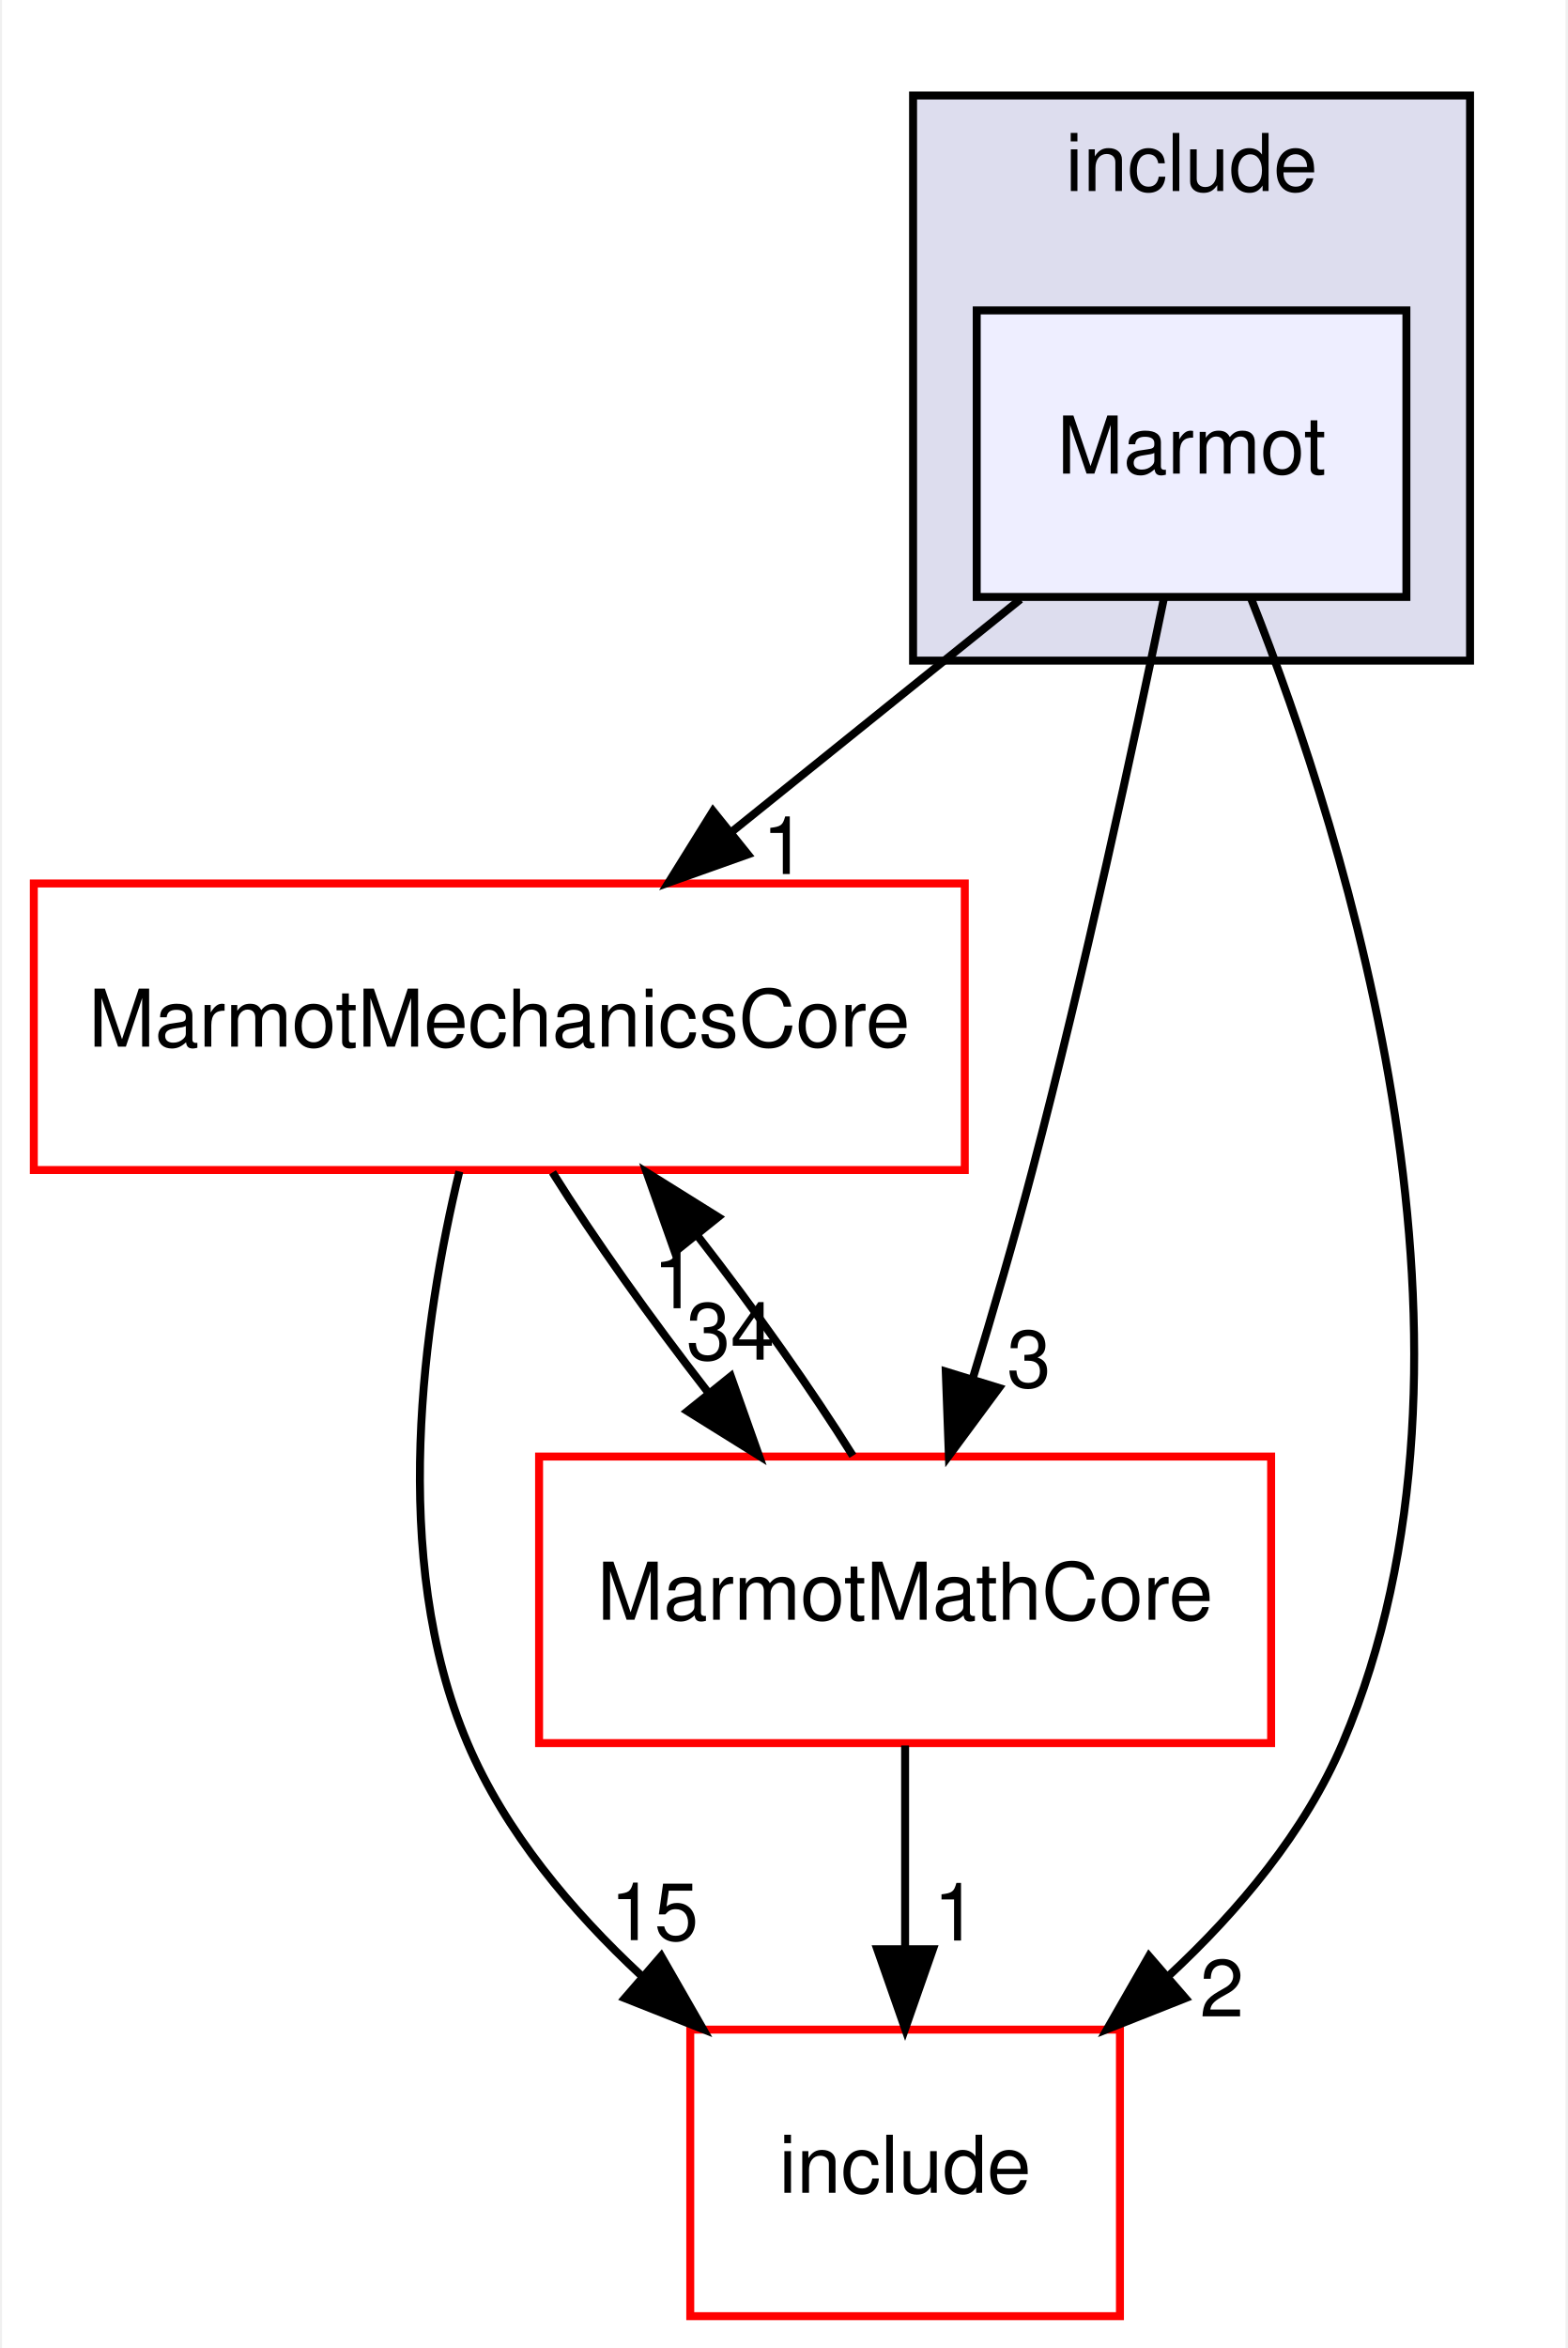
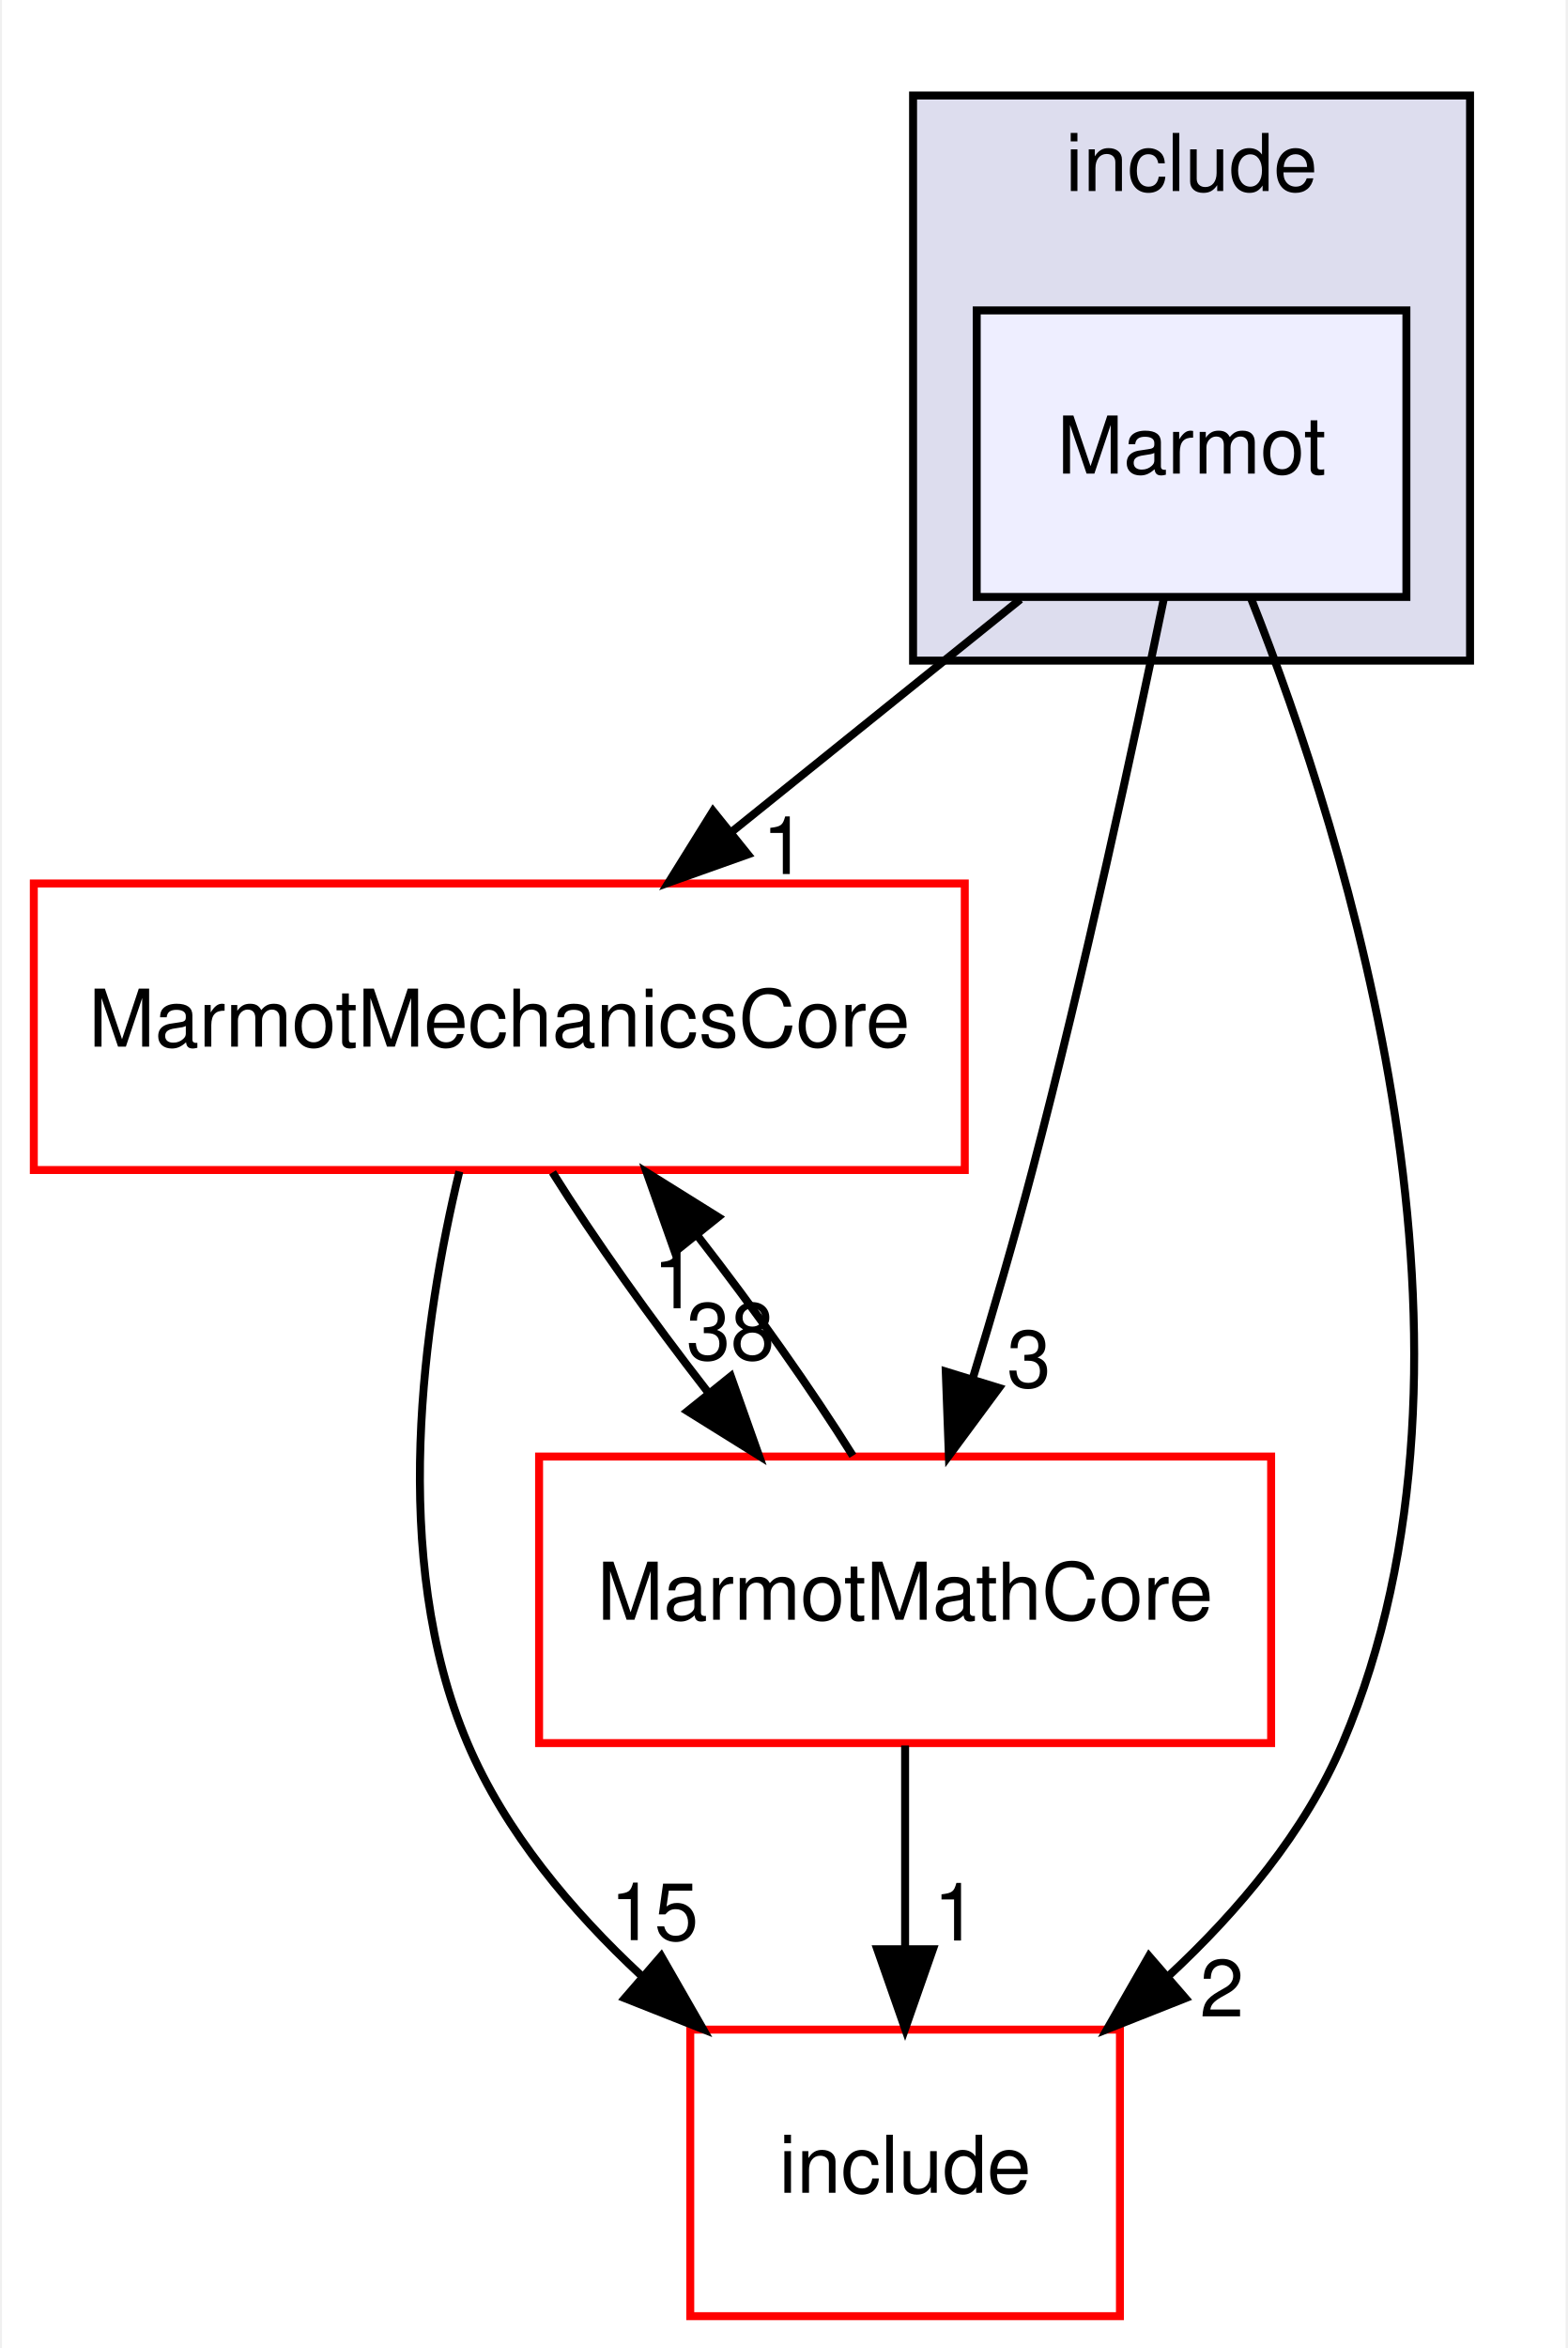
<svg xmlns="http://www.w3.org/2000/svg" xmlns:xlink="http://www.w3.org/1999/xlink" width="197pt" height="295pt" viewBox="0.00 0.00 196.50 295.00">
  <g id="graph0" class="graph" transform="scale(1 1) rotate(0) translate(4 291)">
    <polygon fill="white" stroke="transparent" points="-4,4 -4,-291 192.5,-291 192.5,4 -4,4" />
    <g id="clust1" class="cluster">
      <g id="a_clust1">
        <a xlink:href="dir_7a1ab5031ed028ea4c059c711d14cf0d.html" target="_top" xlink:title="include">
          <polygon fill="#ddddee" stroke="black" points="110.5,-208 110.5,-279 180.5,-279 180.5,-208 110.5,-208" />
          <text text-anchor="middle" x="145.5" y="-267" font-family="Helvetica,sans-Serif" font-size="10.00">include</text>
        </a>
      </g>
    </g>
    <g id="node1" class="node">
      <g id="a_node1">
        <a xlink:href="dir_e6c99e61a88c6eeecbcab6235d9f46dc.html" target="_top" xlink:title="Marmot">
          <polygon fill="#eeeeff" stroke="black" points="172.5,-252 118.5,-252 118.5,-216 172.5,-216 172.5,-252" />
          <text text-anchor="middle" x="145.5" y="-231.5" font-family="Helvetica,sans-Serif" font-size="10.00">Marmot</text>
        </a>
      </g>
    </g>
    <g id="node2" class="node">
      <g id="a_node2">
        <a xlink:href="dir_9969c29766c3ca5ea49aac3cac97384d.html" target="_top" xlink:title="MarmotMechanicsCore">
          <polygon fill="white" stroke="red" points="117,-180 0,-180 0,-144 117,-144 117,-180" />
          <text text-anchor="middle" x="58.5" y="-159.5" font-family="Helvetica,sans-Serif" font-size="10.00">MarmotMechanicsCore</text>
        </a>
      </g>
    </g>
    <g id="edge3" class="edge">
      <path fill="none" stroke="black" d="M123.99,-215.7C113.04,-206.88 99.55,-196.03 87.68,-186.47" />
      <polygon fill="black" stroke="black" points="89.74,-183.65 79.76,-180.1 85.36,-189.1 89.74,-183.65" />
      <g id="a_edge3-headlabel">
        <a xlink:href="dir_000008_000012.html" target="_top" xlink:title="1">
          <text text-anchor="middle" x="94.32" y="-181.19" font-family="Helvetica,sans-Serif" font-size="10.00">1</text>
        </a>
      </g>
    </g>
    <g id="node3" class="node">
      <g id="a_node3">
        <a xlink:href="dir_d44c64559bbebec7f509842c48db8b23.html" target="_top" xlink:title="include">
          <polygon fill="white" stroke="red" points="136.5,-36 82.5,-36 82.5,0 136.5,0 136.5,-36" />
          <text text-anchor="middle" x="109.5" y="-15.5" font-family="Helvetica,sans-Serif" font-size="10.00">include</text>
        </a>
      </g>
    </g>
    <g id="edge4" class="edge">
      <path fill="none" stroke="black" d="M153,-215.75C165.04,-185.38 185.31,-120.95 164.5,-72 159.77,-60.86 151.42,-50.93 142.63,-42.76" />
      <polygon fill="black" stroke="black" points="144.73,-39.95 134.88,-36.05 140.15,-45.24 144.73,-39.95" />
      <g id="a_edge4-headlabel">
        <a xlink:href="dir_000008_000002.html" target="_top" xlink:title="2">
          <text text-anchor="middle" x="149.31" y="-37.65" font-family="Helvetica,sans-Serif" font-size="10.00">2</text>
        </a>
      </g>
    </g>
    <g id="node4" class="node">
      <g id="a_node4">
        <a xlink:href="dir_39413a3592d49ba1372e049fbfe3e31f.html" target="_top" xlink:title="MarmotMathCore">
          <polygon fill="white" stroke="red" points="155.5,-108 63.5,-108 63.5,-72 155.5,-72 155.5,-108" />
          <text text-anchor="middle" x="109.5" y="-87.5" font-family="Helvetica,sans-Serif" font-size="10.00">MarmotMathCore</text>
        </a>
      </g>
    </g>
    <g id="edge5" class="edge">
      <path fill="none" stroke="black" d="M142.03,-215.85C138.3,-197.86 132.02,-168.81 125.5,-144 123.24,-135.41 120.53,-126.11 117.98,-117.74" />
      <polygon fill="black" stroke="black" points="121.3,-116.62 115,-108.1 114.61,-118.68 121.3,-116.62" />
      <g id="a_edge5-headlabel">
        <a xlink:href="dir_000008_000010.html" target="_top" xlink:title="3">
          <text text-anchor="middle" x="125.07" y="-116.71" font-family="Helvetica,sans-Serif" font-size="10.00">3</text>
        </a>
      </g>
    </g>
    <g id="edge1" class="edge">
      <path fill="none" stroke="black" d="M53.48,-143.82C49.01,-125.3 44.58,-95.34 54.5,-72 59.23,-60.86 67.58,-50.93 76.37,-42.76" />
      <polygon fill="black" stroke="black" points="78.85,-45.24 84.12,-36.05 74.27,-39.95 78.85,-45.24" />
      <g id="a_edge1-headlabel">
        <a xlink:href="dir_000012_000002.html" target="_top" xlink:title="15">
          <text text-anchor="middle" x="77.99" y="-47.24" font-family="Helvetica,sans-Serif" font-size="10.00">15</text>
        </a>
      </g>
    </g>
    <g id="edge2" class="edge">
      <path fill="none" stroke="black" d="M65.19,-143.7C70.39,-135.39 77.56,-125.28 84.68,-116.14" />
      <polygon fill="black" stroke="black" points="87.6,-118.09 91.14,-108.1 82.15,-113.7 87.6,-118.09" />
      <g id="a_edge2-headlabel">
-         <a xlink:href="dir_000012_000010.html" target="_top" xlink:title="34">
-           <text text-anchor="middle" x="87.56" y="-120.17" font-family="Helvetica,sans-Serif" font-size="10.00">34</text>
+         <a xlink:href="dir_000012_000010.html" target="_top" xlink:title="38">
+           <text text-anchor="middle" x="87.56" y="-120.17" font-family="Helvetica,sans-Serif" font-size="10.00">38</text>
        </a>
      </g>
    </g>
    <g id="edge6" class="edge">
      <path fill="none" stroke="black" d="M102.93,-108.1C97.77,-116.38 90.61,-126.49 83.49,-135.64" />
      <polygon fill="black" stroke="black" points="80.56,-133.71 77.02,-143.7 86.01,-138.09 80.56,-133.71" />
      <g id="a_edge6-headlabel">
        <a xlink:href="dir_000010_000012.html" target="_top" xlink:title="1">
          <text text-anchor="middle" x="80.59" y="-126.63" font-family="Helvetica,sans-Serif" font-size="10.00">1</text>
        </a>
      </g>
    </g>
    <g id="edge7" class="edge">
      <path fill="none" stroke="black" d="M109.5,-71.7C109.5,-63.98 109.5,-54.71 109.5,-46.11" />
      <polygon fill="black" stroke="black" points="113,-46.1 109.5,-36.1 106,-46.1 113,-46.1" />
      <g id="a_edge7-headlabel">
        <a xlink:href="dir_000010_000002.html" target="_top" xlink:title="1">
          <text text-anchor="middle" x="115.84" y="-47.2" font-family="Helvetica,sans-Serif" font-size="10.00">1</text>
        </a>
      </g>
    </g>
  </g>
</svg>
